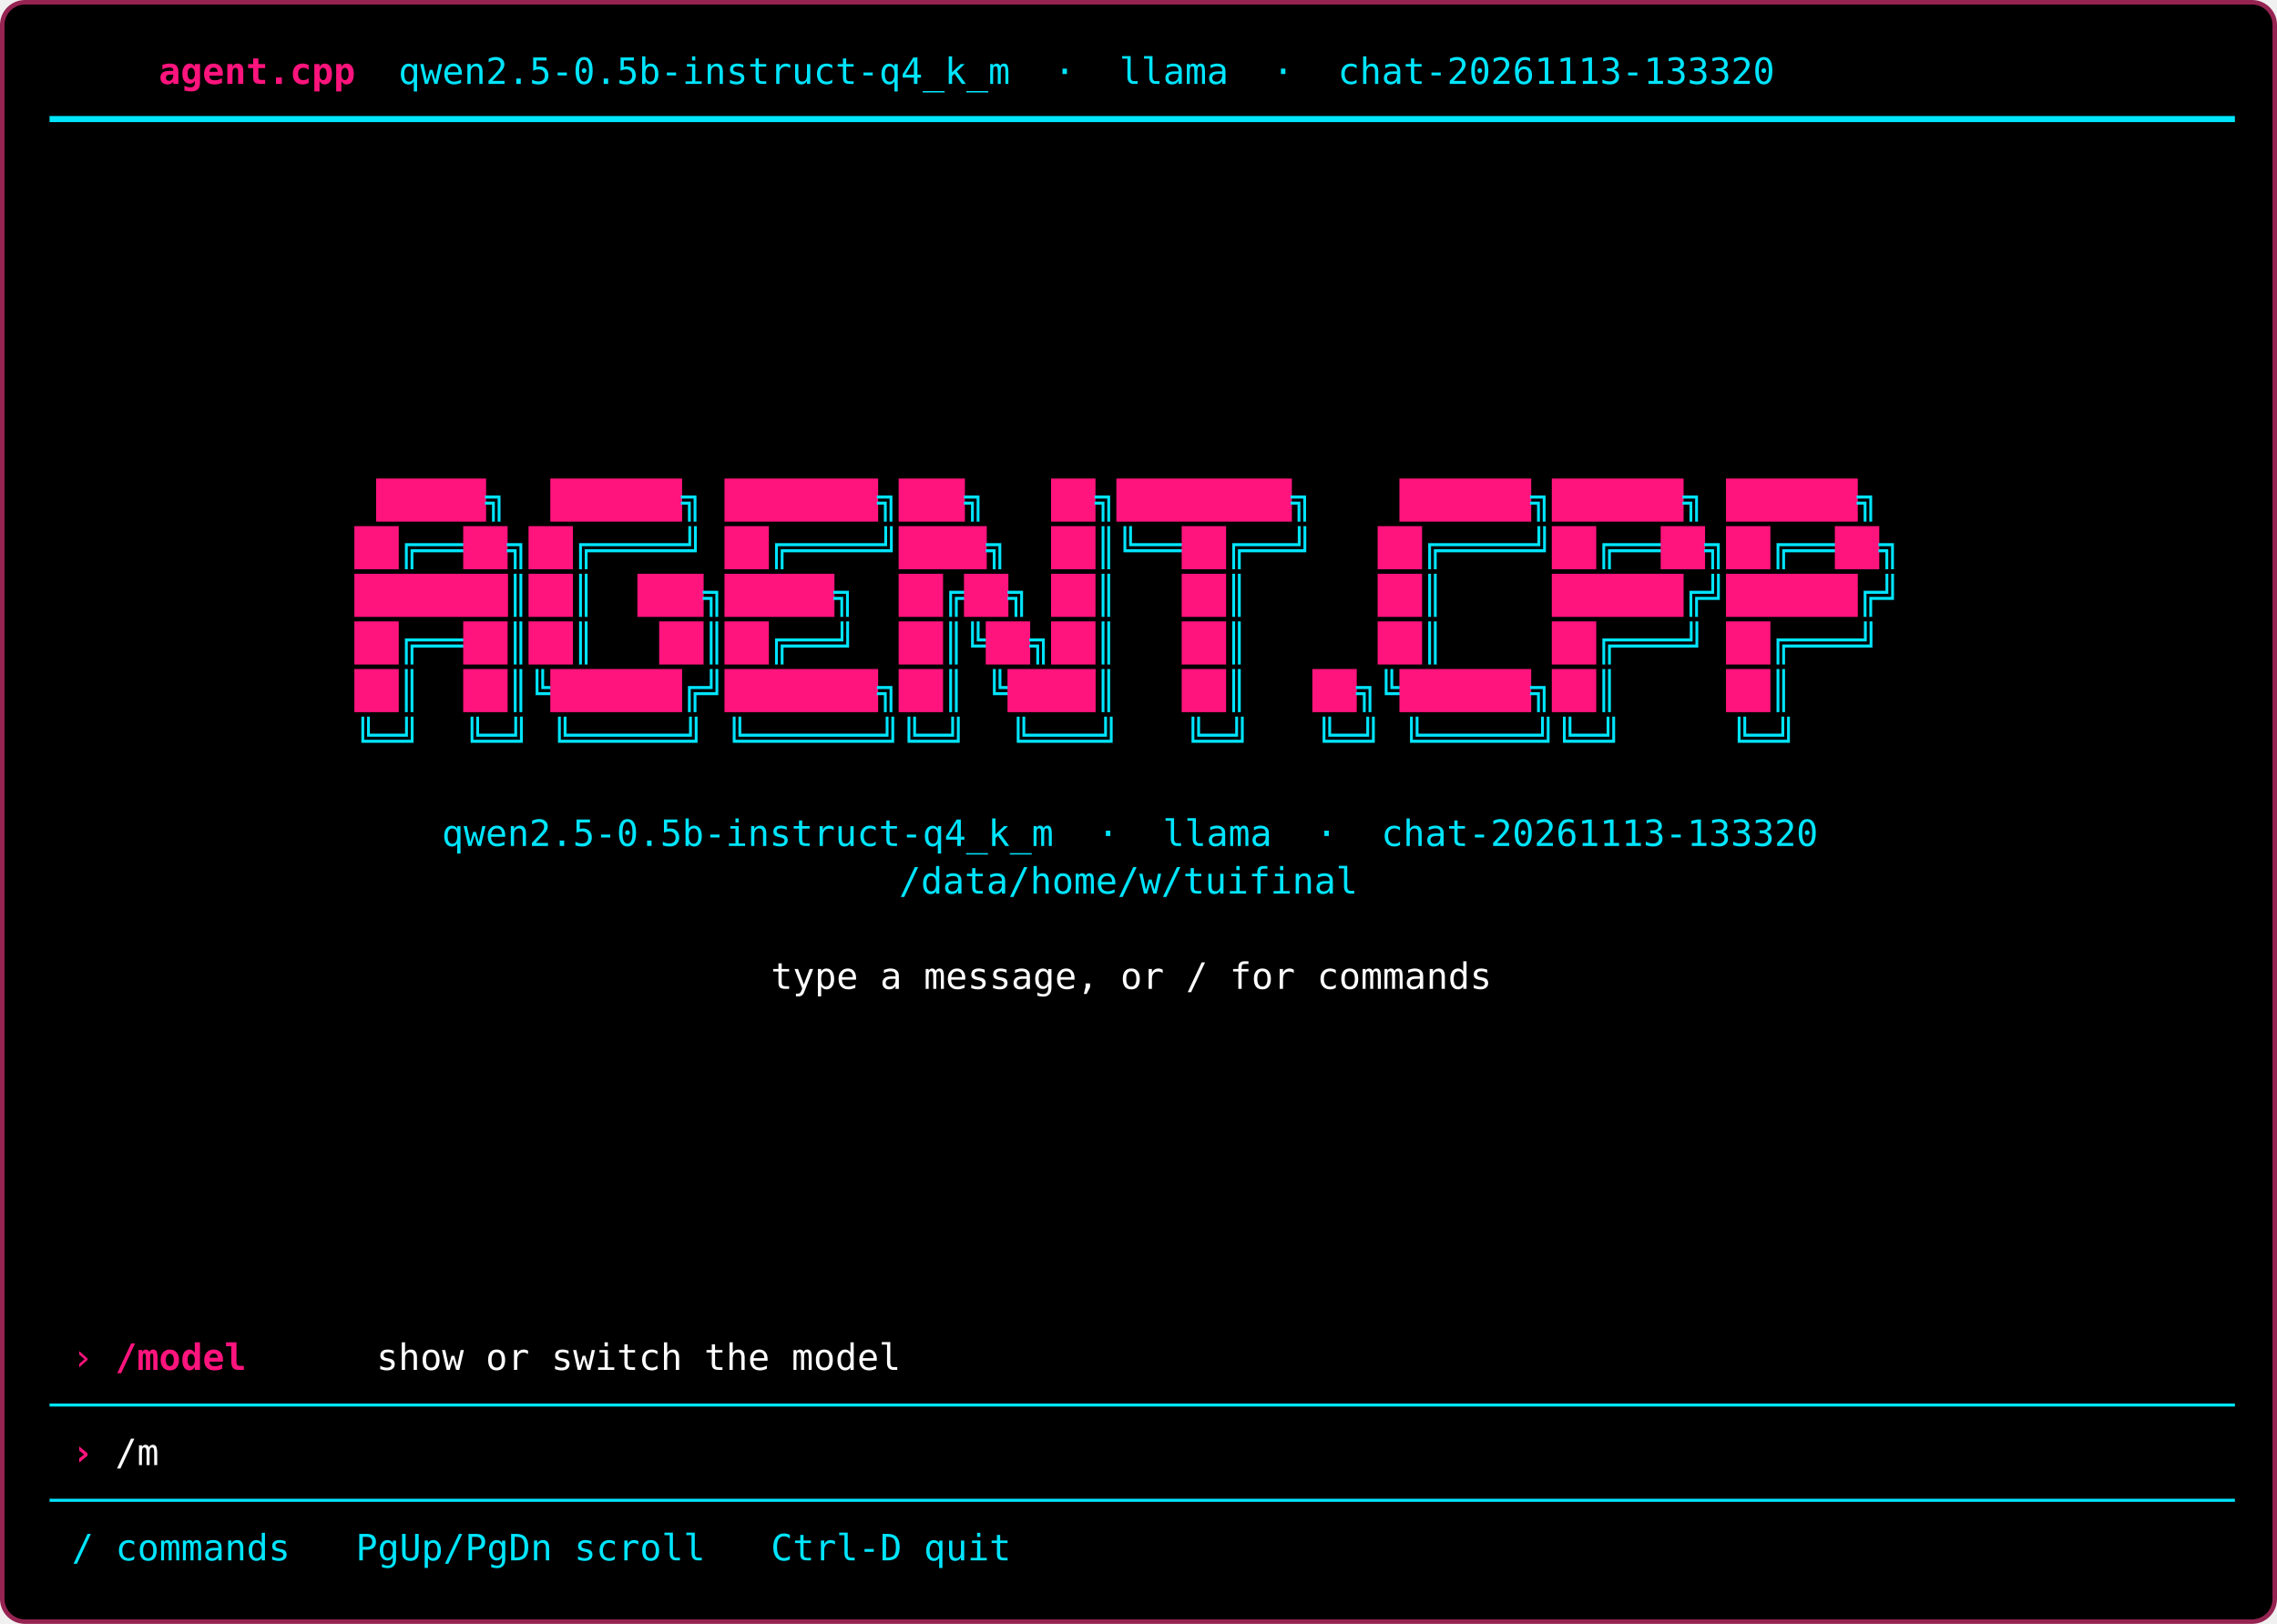
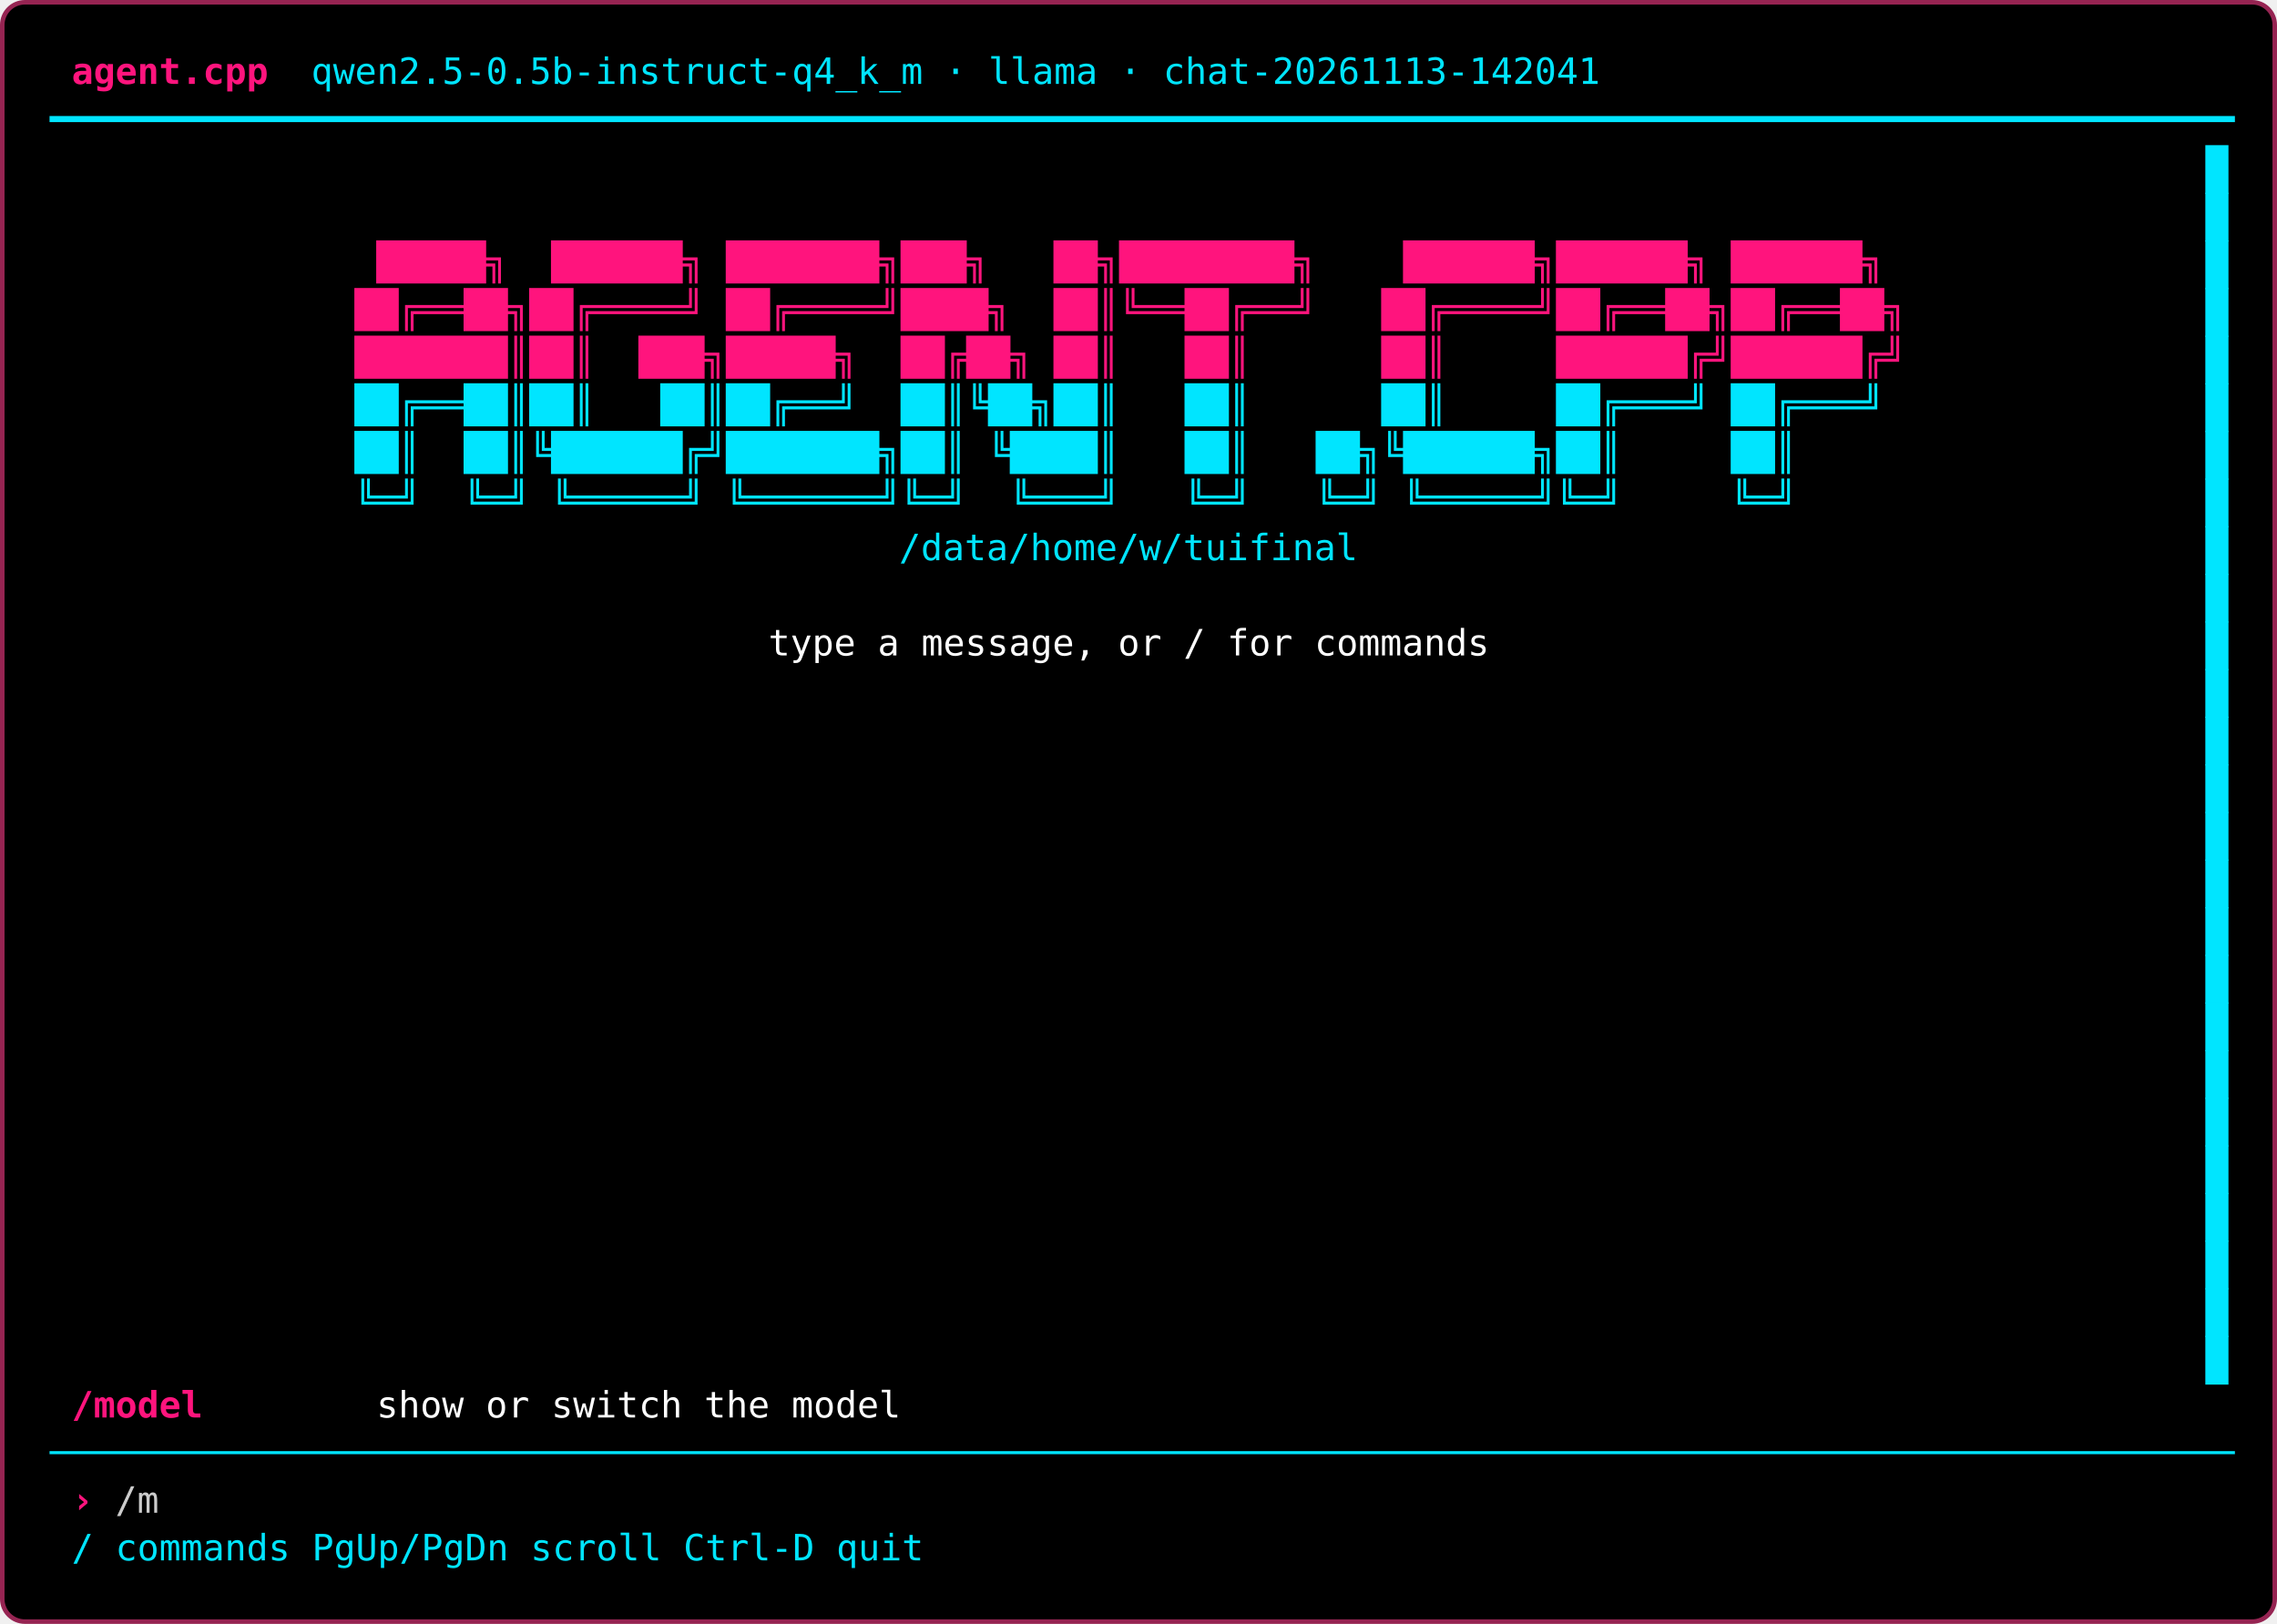
<svg xmlns="http://www.w3.org/2000/svg" width="1004" height="716" viewBox="0 0 1004 716" role="img" aria-label="agent.cpp chat screen">
  <rect x="1" y="1" width="1002" height="714" rx="10" fill="#000000" stroke="#962452" stroke-width="2" />
-   <text x="70.0" y="37.0" font-family="SFMono-Regular,Menlo,Consolas,'DejaVu Sans Mono',monospace" font-size="16" fill="#ff147d" font-weight="bold" xml:space="preserve" textLength="86.4" lengthAdjust="spacing">agent.cpp</text>
-   <text x="156.4" y="37.0" font-family="SFMono-Regular,Menlo,Consolas,'DejaVu Sans Mono',monospace" font-size="16" fill="#00e5ff" xml:space="preserve" textLength="624.0" lengthAdjust="spacing">  qwen2.5-0.5b-instruct-q4_k_m  ·  llama  ·  chat-20261113-133320</text>
+   <text x="31.6" y="37.0" font-family="SFMono-Regular,Menlo,Consolas,'DejaVu Sans Mono',monospace" font-size="16" fill="#ff147d" font-weight="bold" xml:space="preserve" textLength="86.4" lengthAdjust="spacing">agent.cpp</text>
+   <text x="137.2" y="37.0" font-family="SFMono-Regular,Menlo,Consolas,'DejaVu Sans Mono',monospace" font-size="16" fill="#00e5ff" xml:space="preserve" textLength="566.4" lengthAdjust="spacing">qwen2.5-0.5b-instruct-q4_k_m · llama · chat-20261113-142041</text>
  <text x="22.0" y="58.0" font-family="SFMono-Regular,Menlo,Consolas,'DejaVu Sans Mono',monospace" font-size="16" fill="#00e5ff" xml:space="preserve" textLength="960.0" lengthAdjust="spacing">━━━━━━━━━━━━━━━━━━━━━━━━━━━━━━━━━━━━━━━━━━━━━━━━━━━━━━━━━━━━━━━━━━━━━━━━━━━━━━━━━━━━━━━━━━━━━━━━━━━━</text>
-   <text x="166.0" y="226.0" font-family="SFMono-Regular,Menlo,Consolas,'DejaVu Sans Mono',monospace" font-size="16" fill="#ff147d" xml:space="preserve" textLength="48.0" lengthAdjust="spacing">█████</text>
-   <text x="214.0" y="226.0" font-family="SFMono-Regular,Menlo,Consolas,'DejaVu Sans Mono',monospace" font-size="16" fill="#00e5ff" xml:space="preserve" textLength="28.8" lengthAdjust="spacing">╗  </text>
-   <text x="242.8" y="226.0" font-family="SFMono-Regular,Menlo,Consolas,'DejaVu Sans Mono',monospace" font-size="16" fill="#ff147d" xml:space="preserve" textLength="57.6" lengthAdjust="spacing">██████</text>
-   <text x="300.4" y="226.0" font-family="SFMono-Regular,Menlo,Consolas,'DejaVu Sans Mono',monospace" font-size="16" fill="#00e5ff" xml:space="preserve" textLength="19.2" lengthAdjust="spacing">╗ </text>
-   <text x="319.6" y="226.0" font-family="SFMono-Regular,Menlo,Consolas,'DejaVu Sans Mono',monospace" font-size="16" fill="#ff147d" xml:space="preserve" textLength="67.2" lengthAdjust="spacing">███████</text>
-   <text x="386.8" y="226.0" font-family="SFMono-Regular,Menlo,Consolas,'DejaVu Sans Mono',monospace" font-size="16" fill="#00e5ff" xml:space="preserve" textLength="9.6" lengthAdjust="spacing">╗</text>
-   <text x="396.4" y="226.0" font-family="SFMono-Regular,Menlo,Consolas,'DejaVu Sans Mono',monospace" font-size="16" fill="#ff147d" xml:space="preserve" textLength="28.8" lengthAdjust="spacing">███</text>
-   <text x="425.2" y="226.0" font-family="SFMono-Regular,Menlo,Consolas,'DejaVu Sans Mono',monospace" font-size="16" fill="#00e5ff" xml:space="preserve" textLength="38.4" lengthAdjust="spacing">╗   </text>
-   <text x="463.6" y="226.0" font-family="SFMono-Regular,Menlo,Consolas,'DejaVu Sans Mono',monospace" font-size="16" fill="#ff147d" xml:space="preserve" textLength="19.2" lengthAdjust="spacing">██</text>
-   <text x="482.8" y="226.0" font-family="SFMono-Regular,Menlo,Consolas,'DejaVu Sans Mono',monospace" font-size="16" fill="#00e5ff" xml:space="preserve" textLength="9.6" lengthAdjust="spacing">╗</text>
-   <text x="492.4" y="226.0" font-family="SFMono-Regular,Menlo,Consolas,'DejaVu Sans Mono',monospace" font-size="16" fill="#ff147d" xml:space="preserve" textLength="76.8" lengthAdjust="spacing">████████</text>
-   <text x="569.2" y="226.0" font-family="SFMono-Regular,Menlo,Consolas,'DejaVu Sans Mono',monospace" font-size="16" fill="#00e5ff" xml:space="preserve" textLength="48.0" lengthAdjust="spacing">╗    </text>
-   <text x="617.2" y="226.0" font-family="SFMono-Regular,Menlo,Consolas,'DejaVu Sans Mono',monospace" font-size="16" fill="#ff147d" xml:space="preserve" textLength="57.6" lengthAdjust="spacing">██████</text>
-   <text x="674.8" y="226.0" font-family="SFMono-Regular,Menlo,Consolas,'DejaVu Sans Mono',monospace" font-size="16" fill="#00e5ff" xml:space="preserve" textLength="9.6" lengthAdjust="spacing">╗</text>
-   <text x="684.4" y="226.0" font-family="SFMono-Regular,Menlo,Consolas,'DejaVu Sans Mono',monospace" font-size="16" fill="#ff147d" xml:space="preserve" textLength="57.6" lengthAdjust="spacing">██████</text>
-   <text x="742.0" y="226.0" font-family="SFMono-Regular,Menlo,Consolas,'DejaVu Sans Mono',monospace" font-size="16" fill="#00e5ff" xml:space="preserve" textLength="19.2" lengthAdjust="spacing">╗ </text>
-   <text x="761.2" y="226.0" font-family="SFMono-Regular,Menlo,Consolas,'DejaVu Sans Mono',monospace" font-size="16" fill="#ff147d" xml:space="preserve" textLength="57.6" lengthAdjust="spacing">██████</text>
-   <text x="818.8" y="226.0" font-family="SFMono-Regular,Menlo,Consolas,'DejaVu Sans Mono',monospace" font-size="16" fill="#00e5ff" xml:space="preserve" textLength="19.2" lengthAdjust="spacing">╗ </text>
-   <text x="156.4" y="247.0" font-family="SFMono-Regular,Menlo,Consolas,'DejaVu Sans Mono',monospace" font-size="16" fill="#ff147d" xml:space="preserve" textLength="19.2" lengthAdjust="spacing">██</text>
-   <text x="175.6" y="247.0" font-family="SFMono-Regular,Menlo,Consolas,'DejaVu Sans Mono',monospace" font-size="16" fill="#00e5ff" xml:space="preserve" textLength="28.8" lengthAdjust="spacing">╔══</text>
-   <text x="204.4" y="247.0" font-family="SFMono-Regular,Menlo,Consolas,'DejaVu Sans Mono',monospace" font-size="16" fill="#ff147d" xml:space="preserve" textLength="19.2" lengthAdjust="spacing">██</text>
-   <text x="223.6" y="247.0" font-family="SFMono-Regular,Menlo,Consolas,'DejaVu Sans Mono',monospace" font-size="16" fill="#00e5ff" xml:space="preserve" textLength="9.6" lengthAdjust="spacing">╗</text>
-   <text x="233.2" y="247.0" font-family="SFMono-Regular,Menlo,Consolas,'DejaVu Sans Mono',monospace" font-size="16" fill="#ff147d" xml:space="preserve" textLength="19.2" lengthAdjust="spacing">██</text>
-   <text x="252.4" y="247.0" font-family="SFMono-Regular,Menlo,Consolas,'DejaVu Sans Mono',monospace" font-size="16" fill="#00e5ff" xml:space="preserve" textLength="67.2" lengthAdjust="spacing">╔════╝ </text>
-   <text x="319.6" y="247.0" font-family="SFMono-Regular,Menlo,Consolas,'DejaVu Sans Mono',monospace" font-size="16" fill="#ff147d" xml:space="preserve" textLength="19.2" lengthAdjust="spacing">██</text>
-   <text x="338.8" y="247.0" font-family="SFMono-Regular,Menlo,Consolas,'DejaVu Sans Mono',monospace" font-size="16" fill="#00e5ff" xml:space="preserve" textLength="57.6" lengthAdjust="spacing">╔════╝</text>
-   <text x="396.4" y="247.0" font-family="SFMono-Regular,Menlo,Consolas,'DejaVu Sans Mono',monospace" font-size="16" fill="#ff147d" xml:space="preserve" textLength="38.4" lengthAdjust="spacing">████</text>
-   <text x="434.8" y="247.0" font-family="SFMono-Regular,Menlo,Consolas,'DejaVu Sans Mono',monospace" font-size="16" fill="#00e5ff" xml:space="preserve" textLength="28.8" lengthAdjust="spacing">╗  </text>
-   <text x="463.6" y="247.0" font-family="SFMono-Regular,Menlo,Consolas,'DejaVu Sans Mono',monospace" font-size="16" fill="#ff147d" xml:space="preserve" textLength="19.2" lengthAdjust="spacing">██</text>
-   <text x="482.8" y="247.0" font-family="SFMono-Regular,Menlo,Consolas,'DejaVu Sans Mono',monospace" font-size="16" fill="#00e5ff" xml:space="preserve" textLength="38.4" lengthAdjust="spacing">║╚══</text>
-   <text x="521.2" y="247.0" font-family="SFMono-Regular,Menlo,Consolas,'DejaVu Sans Mono',monospace" font-size="16" fill="#ff147d" xml:space="preserve" textLength="19.2" lengthAdjust="spacing">██</text>
-   <text x="540.4" y="247.0" font-family="SFMono-Regular,Menlo,Consolas,'DejaVu Sans Mono',monospace" font-size="16" fill="#00e5ff" xml:space="preserve" textLength="67.2" lengthAdjust="spacing">╔══╝   </text>
-   <text x="607.6" y="247.0" font-family="SFMono-Regular,Menlo,Consolas,'DejaVu Sans Mono',monospace" font-size="16" fill="#ff147d" xml:space="preserve" textLength="19.2" lengthAdjust="spacing">██</text>
-   <text x="626.8" y="247.0" font-family="SFMono-Regular,Menlo,Consolas,'DejaVu Sans Mono',monospace" font-size="16" fill="#00e5ff" xml:space="preserve" textLength="57.6" lengthAdjust="spacing">╔════╝</text>
-   <text x="684.4" y="247.0" font-family="SFMono-Regular,Menlo,Consolas,'DejaVu Sans Mono',monospace" font-size="16" fill="#ff147d" xml:space="preserve" textLength="19.2" lengthAdjust="spacing">██</text>
-   <text x="703.6" y="247.0" font-family="SFMono-Regular,Menlo,Consolas,'DejaVu Sans Mono',monospace" font-size="16" fill="#00e5ff" xml:space="preserve" textLength="28.8" lengthAdjust="spacing">╔══</text>
-   <text x="732.4" y="247.0" font-family="SFMono-Regular,Menlo,Consolas,'DejaVu Sans Mono',monospace" font-size="16" fill="#ff147d" xml:space="preserve" textLength="19.2" lengthAdjust="spacing">██</text>
-   <text x="751.6" y="247.0" font-family="SFMono-Regular,Menlo,Consolas,'DejaVu Sans Mono',monospace" font-size="16" fill="#00e5ff" xml:space="preserve" textLength="9.6" lengthAdjust="spacing">╗</text>
-   <text x="761.2" y="247.0" font-family="SFMono-Regular,Menlo,Consolas,'DejaVu Sans Mono',monospace" font-size="16" fill="#ff147d" xml:space="preserve" textLength="19.2" lengthAdjust="spacing">██</text>
-   <text x="780.4" y="247.0" font-family="SFMono-Regular,Menlo,Consolas,'DejaVu Sans Mono',monospace" font-size="16" fill="#00e5ff" xml:space="preserve" textLength="28.8" lengthAdjust="spacing">╔══</text>
-   <text x="809.2" y="247.0" font-family="SFMono-Regular,Menlo,Consolas,'DejaVu Sans Mono',monospace" font-size="16" fill="#ff147d" xml:space="preserve" textLength="19.2" lengthAdjust="spacing">██</text>
-   <text x="828.4" y="247.0" font-family="SFMono-Regular,Menlo,Consolas,'DejaVu Sans Mono',monospace" font-size="16" fill="#00e5ff" xml:space="preserve" textLength="9.6" lengthAdjust="spacing">╗</text>
-   <text x="156.4" y="268.0" font-family="SFMono-Regular,Menlo,Consolas,'DejaVu Sans Mono',monospace" font-size="16" fill="#ff147d" xml:space="preserve" textLength="67.2" lengthAdjust="spacing">███████</text>
-   <text x="223.6" y="268.0" font-family="SFMono-Regular,Menlo,Consolas,'DejaVu Sans Mono',monospace" font-size="16" fill="#00e5ff" xml:space="preserve" textLength="9.6" lengthAdjust="spacing">║</text>
-   <text x="233.2" y="268.0" font-family="SFMono-Regular,Menlo,Consolas,'DejaVu Sans Mono',monospace" font-size="16" fill="#ff147d" xml:space="preserve" textLength="19.2" lengthAdjust="spacing">██</text>
-   <text x="252.4" y="268.0" font-family="SFMono-Regular,Menlo,Consolas,'DejaVu Sans Mono',monospace" font-size="16" fill="#00e5ff" xml:space="preserve" textLength="28.8" lengthAdjust="spacing">║  </text>
-   <text x="281.2" y="268.0" font-family="SFMono-Regular,Menlo,Consolas,'DejaVu Sans Mono',monospace" font-size="16" fill="#ff147d" xml:space="preserve" textLength="28.8" lengthAdjust="spacing">███</text>
-   <text x="310.0" y="268.0" font-family="SFMono-Regular,Menlo,Consolas,'DejaVu Sans Mono',monospace" font-size="16" fill="#00e5ff" xml:space="preserve" textLength="9.6" lengthAdjust="spacing">╗</text>
-   <text x="319.6" y="268.0" font-family="SFMono-Regular,Menlo,Consolas,'DejaVu Sans Mono',monospace" font-size="16" fill="#ff147d" xml:space="preserve" textLength="48.0" lengthAdjust="spacing">█████</text>
-   <text x="367.6" y="268.0" font-family="SFMono-Regular,Menlo,Consolas,'DejaVu Sans Mono',monospace" font-size="16" fill="#00e5ff" xml:space="preserve" textLength="28.8" lengthAdjust="spacing">╗  </text>
-   <text x="396.4" y="268.0" font-family="SFMono-Regular,Menlo,Consolas,'DejaVu Sans Mono',monospace" font-size="16" fill="#ff147d" xml:space="preserve" textLength="19.2" lengthAdjust="spacing">██</text>
-   <text x="415.6" y="268.0" font-family="SFMono-Regular,Menlo,Consolas,'DejaVu Sans Mono',monospace" font-size="16" fill="#00e5ff" xml:space="preserve" textLength="9.6" lengthAdjust="spacing">╔</text>
-   <text x="425.2" y="268.0" font-family="SFMono-Regular,Menlo,Consolas,'DejaVu Sans Mono',monospace" font-size="16" fill="#ff147d" xml:space="preserve" textLength="19.2" lengthAdjust="spacing">██</text>
-   <text x="444.4" y="268.0" font-family="SFMono-Regular,Menlo,Consolas,'DejaVu Sans Mono',monospace" font-size="16" fill="#00e5ff" xml:space="preserve" textLength="19.2" lengthAdjust="spacing">╗ </text>
-   <text x="463.6" y="268.0" font-family="SFMono-Regular,Menlo,Consolas,'DejaVu Sans Mono',monospace" font-size="16" fill="#ff147d" xml:space="preserve" textLength="19.2" lengthAdjust="spacing">██</text>
-   <text x="482.8" y="268.0" font-family="SFMono-Regular,Menlo,Consolas,'DejaVu Sans Mono',monospace" font-size="16" fill="#00e5ff" xml:space="preserve" textLength="38.4" lengthAdjust="spacing">║   </text>
-   <text x="521.2" y="268.0" font-family="SFMono-Regular,Menlo,Consolas,'DejaVu Sans Mono',monospace" font-size="16" fill="#ff147d" xml:space="preserve" textLength="19.2" lengthAdjust="spacing">██</text>
-   <text x="540.4" y="268.0" font-family="SFMono-Regular,Menlo,Consolas,'DejaVu Sans Mono',monospace" font-size="16" fill="#00e5ff" xml:space="preserve" textLength="67.2" lengthAdjust="spacing">║      </text>
-   <text x="607.6" y="268.0" font-family="SFMono-Regular,Menlo,Consolas,'DejaVu Sans Mono',monospace" font-size="16" fill="#ff147d" xml:space="preserve" textLength="19.2" lengthAdjust="spacing">██</text>
-   <text x="626.8" y="268.0" font-family="SFMono-Regular,Menlo,Consolas,'DejaVu Sans Mono',monospace" font-size="16" fill="#00e5ff" xml:space="preserve" textLength="57.6" lengthAdjust="spacing">║     </text>
-   <text x="684.4" y="268.0" font-family="SFMono-Regular,Menlo,Consolas,'DejaVu Sans Mono',monospace" font-size="16" fill="#ff147d" xml:space="preserve" textLength="57.6" lengthAdjust="spacing">██████</text>
-   <text x="742.0" y="268.0" font-family="SFMono-Regular,Menlo,Consolas,'DejaVu Sans Mono',monospace" font-size="16" fill="#00e5ff" xml:space="preserve" textLength="19.2" lengthAdjust="spacing">╔╝</text>
-   <text x="761.2" y="268.0" font-family="SFMono-Regular,Menlo,Consolas,'DejaVu Sans Mono',monospace" font-size="16" fill="#ff147d" xml:space="preserve" textLength="57.6" lengthAdjust="spacing">██████</text>
-   <text x="818.8" y="268.0" font-family="SFMono-Regular,Menlo,Consolas,'DejaVu Sans Mono',monospace" font-size="16" fill="#00e5ff" xml:space="preserve" textLength="19.2" lengthAdjust="spacing">╔╝</text>
-   <text x="156.4" y="289.0" font-family="SFMono-Regular,Menlo,Consolas,'DejaVu Sans Mono',monospace" font-size="16" fill="#ff147d" xml:space="preserve" textLength="19.2" lengthAdjust="spacing">██</text>
-   <text x="175.6" y="289.0" font-family="SFMono-Regular,Menlo,Consolas,'DejaVu Sans Mono',monospace" font-size="16" fill="#00e5ff" xml:space="preserve" textLength="28.8" lengthAdjust="spacing">╔══</text>
-   <text x="204.4" y="289.0" font-family="SFMono-Regular,Menlo,Consolas,'DejaVu Sans Mono',monospace" font-size="16" fill="#ff147d" xml:space="preserve" textLength="19.2" lengthAdjust="spacing">██</text>
-   <text x="223.6" y="289.0" font-family="SFMono-Regular,Menlo,Consolas,'DejaVu Sans Mono',monospace" font-size="16" fill="#00e5ff" xml:space="preserve" textLength="9.6" lengthAdjust="spacing">║</text>
-   <text x="233.2" y="289.0" font-family="SFMono-Regular,Menlo,Consolas,'DejaVu Sans Mono',monospace" font-size="16" fill="#ff147d" xml:space="preserve" textLength="19.2" lengthAdjust="spacing">██</text>
-   <text x="252.4" y="289.0" font-family="SFMono-Regular,Menlo,Consolas,'DejaVu Sans Mono',monospace" font-size="16" fill="#00e5ff" xml:space="preserve" textLength="38.4" lengthAdjust="spacing">║   </text>
-   <text x="290.8" y="289.0" font-family="SFMono-Regular,Menlo,Consolas,'DejaVu Sans Mono',monospace" font-size="16" fill="#ff147d" xml:space="preserve" textLength="19.2" lengthAdjust="spacing">██</text>
-   <text x="310.0" y="289.0" font-family="SFMono-Regular,Menlo,Consolas,'DejaVu Sans Mono',monospace" font-size="16" fill="#00e5ff" xml:space="preserve" textLength="9.6" lengthAdjust="spacing">║</text>
-   <text x="319.6" y="289.0" font-family="SFMono-Regular,Menlo,Consolas,'DejaVu Sans Mono',monospace" font-size="16" fill="#ff147d" xml:space="preserve" textLength="19.2" lengthAdjust="spacing">██</text>
-   <text x="338.8" y="289.0" font-family="SFMono-Regular,Menlo,Consolas,'DejaVu Sans Mono',monospace" font-size="16" fill="#00e5ff" xml:space="preserve" textLength="57.6" lengthAdjust="spacing">╔══╝  </text>
-   <text x="396.4" y="289.0" font-family="SFMono-Regular,Menlo,Consolas,'DejaVu Sans Mono',monospace" font-size="16" fill="#ff147d" xml:space="preserve" textLength="19.2" lengthAdjust="spacing">██</text>
-   <text x="415.6" y="289.0" font-family="SFMono-Regular,Menlo,Consolas,'DejaVu Sans Mono',monospace" font-size="16" fill="#00e5ff" xml:space="preserve" textLength="19.2" lengthAdjust="spacing">║╚</text>
-   <text x="434.8" y="289.0" font-family="SFMono-Regular,Menlo,Consolas,'DejaVu Sans Mono',monospace" font-size="16" fill="#ff147d" xml:space="preserve" textLength="19.2" lengthAdjust="spacing">██</text>
-   <text x="454.0" y="289.0" font-family="SFMono-Regular,Menlo,Consolas,'DejaVu Sans Mono',monospace" font-size="16" fill="#00e5ff" xml:space="preserve" textLength="9.6" lengthAdjust="spacing">╗</text>
-   <text x="463.6" y="289.0" font-family="SFMono-Regular,Menlo,Consolas,'DejaVu Sans Mono',monospace" font-size="16" fill="#ff147d" xml:space="preserve" textLength="19.2" lengthAdjust="spacing">██</text>
-   <text x="482.8" y="289.0" font-family="SFMono-Regular,Menlo,Consolas,'DejaVu Sans Mono',monospace" font-size="16" fill="#00e5ff" xml:space="preserve" textLength="38.4" lengthAdjust="spacing">║   </text>
-   <text x="521.2" y="289.0" font-family="SFMono-Regular,Menlo,Consolas,'DejaVu Sans Mono',monospace" font-size="16" fill="#ff147d" xml:space="preserve" textLength="19.2" lengthAdjust="spacing">██</text>
-   <text x="540.4" y="289.0" font-family="SFMono-Regular,Menlo,Consolas,'DejaVu Sans Mono',monospace" font-size="16" fill="#00e5ff" xml:space="preserve" textLength="67.2" lengthAdjust="spacing">║      </text>
-   <text x="607.6" y="289.0" font-family="SFMono-Regular,Menlo,Consolas,'DejaVu Sans Mono',monospace" font-size="16" fill="#ff147d" xml:space="preserve" textLength="19.2" lengthAdjust="spacing">██</text>
-   <text x="626.8" y="289.0" font-family="SFMono-Regular,Menlo,Consolas,'DejaVu Sans Mono',monospace" font-size="16" fill="#00e5ff" xml:space="preserve" textLength="57.6" lengthAdjust="spacing">║     </text>
-   <text x="684.4" y="289.0" font-family="SFMono-Regular,Menlo,Consolas,'DejaVu Sans Mono',monospace" font-size="16" fill="#ff147d" xml:space="preserve" textLength="19.2" lengthAdjust="spacing">██</text>
-   <text x="703.6" y="289.0" font-family="SFMono-Regular,Menlo,Consolas,'DejaVu Sans Mono',monospace" font-size="16" fill="#00e5ff" xml:space="preserve" textLength="57.6" lengthAdjust="spacing">╔═══╝ </text>
-   <text x="761.2" y="289.0" font-family="SFMono-Regular,Menlo,Consolas,'DejaVu Sans Mono',monospace" font-size="16" fill="#ff147d" xml:space="preserve" textLength="19.2" lengthAdjust="spacing">██</text>
-   <text x="780.4" y="289.0" font-family="SFMono-Regular,Menlo,Consolas,'DejaVu Sans Mono',monospace" font-size="16" fill="#00e5ff" xml:space="preserve" textLength="57.6" lengthAdjust="spacing">╔═══╝ </text>
-   <text x="156.4" y="310.0" font-family="SFMono-Regular,Menlo,Consolas,'DejaVu Sans Mono',monospace" font-size="16" fill="#ff147d" xml:space="preserve" textLength="19.2" lengthAdjust="spacing">██</text>
-   <text x="175.6" y="310.0" font-family="SFMono-Regular,Menlo,Consolas,'DejaVu Sans Mono',monospace" font-size="16" fill="#00e5ff" xml:space="preserve" textLength="28.8" lengthAdjust="spacing">║  </text>
-   <text x="204.4" y="310.0" font-family="SFMono-Regular,Menlo,Consolas,'DejaVu Sans Mono',monospace" font-size="16" fill="#ff147d" xml:space="preserve" textLength="19.2" lengthAdjust="spacing">██</text>
-   <text x="223.6" y="310.0" font-family="SFMono-Regular,Menlo,Consolas,'DejaVu Sans Mono',monospace" font-size="16" fill="#00e5ff" xml:space="preserve" textLength="19.2" lengthAdjust="spacing">║╚</text>
-   <text x="242.8" y="310.0" font-family="SFMono-Regular,Menlo,Consolas,'DejaVu Sans Mono',monospace" font-size="16" fill="#ff147d" xml:space="preserve" textLength="57.6" lengthAdjust="spacing">██████</text>
-   <text x="300.4" y="310.0" font-family="SFMono-Regular,Menlo,Consolas,'DejaVu Sans Mono',monospace" font-size="16" fill="#00e5ff" xml:space="preserve" textLength="19.2" lengthAdjust="spacing">╔╝</text>
-   <text x="319.6" y="310.0" font-family="SFMono-Regular,Menlo,Consolas,'DejaVu Sans Mono',monospace" font-size="16" fill="#ff147d" xml:space="preserve" textLength="67.2" lengthAdjust="spacing">███████</text>
-   <text x="386.8" y="310.0" font-family="SFMono-Regular,Menlo,Consolas,'DejaVu Sans Mono',monospace" font-size="16" fill="#00e5ff" xml:space="preserve" textLength="9.6" lengthAdjust="spacing">╗</text>
-   <text x="396.4" y="310.0" font-family="SFMono-Regular,Menlo,Consolas,'DejaVu Sans Mono',monospace" font-size="16" fill="#ff147d" xml:space="preserve" textLength="19.2" lengthAdjust="spacing">██</text>
-   <text x="415.6" y="310.0" font-family="SFMono-Regular,Menlo,Consolas,'DejaVu Sans Mono',monospace" font-size="16" fill="#00e5ff" xml:space="preserve" textLength="28.8" lengthAdjust="spacing">║ ╚</text>
-   <text x="444.4" y="310.0" font-family="SFMono-Regular,Menlo,Consolas,'DejaVu Sans Mono',monospace" font-size="16" fill="#ff147d" xml:space="preserve" textLength="38.4" lengthAdjust="spacing">████</text>
-   <text x="482.8" y="310.0" font-family="SFMono-Regular,Menlo,Consolas,'DejaVu Sans Mono',monospace" font-size="16" fill="#00e5ff" xml:space="preserve" textLength="38.4" lengthAdjust="spacing">║   </text>
-   <text x="521.2" y="310.0" font-family="SFMono-Regular,Menlo,Consolas,'DejaVu Sans Mono',monospace" font-size="16" fill="#ff147d" xml:space="preserve" textLength="19.2" lengthAdjust="spacing">██</text>
-   <text x="540.4" y="310.0" font-family="SFMono-Regular,Menlo,Consolas,'DejaVu Sans Mono',monospace" font-size="16" fill="#00e5ff" xml:space="preserve" textLength="38.4" lengthAdjust="spacing">║   </text>
-   <text x="578.8" y="310.0" font-family="SFMono-Regular,Menlo,Consolas,'DejaVu Sans Mono',monospace" font-size="16" fill="#ff147d" xml:space="preserve" textLength="19.2" lengthAdjust="spacing">██</text>
-   <text x="598.0" y="310.0" font-family="SFMono-Regular,Menlo,Consolas,'DejaVu Sans Mono',monospace" font-size="16" fill="#00e5ff" xml:space="preserve" textLength="19.2" lengthAdjust="spacing">╗╚</text>
-   <text x="617.2" y="310.0" font-family="SFMono-Regular,Menlo,Consolas,'DejaVu Sans Mono',monospace" font-size="16" fill="#ff147d" xml:space="preserve" textLength="57.6" lengthAdjust="spacing">██████</text>
-   <text x="674.8" y="310.0" font-family="SFMono-Regular,Menlo,Consolas,'DejaVu Sans Mono',monospace" font-size="16" fill="#00e5ff" xml:space="preserve" textLength="9.6" lengthAdjust="spacing">╗</text>
-   <text x="684.4" y="310.0" font-family="SFMono-Regular,Menlo,Consolas,'DejaVu Sans Mono',monospace" font-size="16" fill="#ff147d" xml:space="preserve" textLength="19.2" lengthAdjust="spacing">██</text>
-   <text x="703.6" y="310.0" font-family="SFMono-Regular,Menlo,Consolas,'DejaVu Sans Mono',monospace" font-size="16" fill="#00e5ff" xml:space="preserve" textLength="57.6" lengthAdjust="spacing">║     </text>
-   <text x="761.2" y="310.0" font-family="SFMono-Regular,Menlo,Consolas,'DejaVu Sans Mono',monospace" font-size="16" fill="#ff147d" xml:space="preserve" textLength="19.2" lengthAdjust="spacing">██</text>
-   <text x="780.4" y="310.0" font-family="SFMono-Regular,Menlo,Consolas,'DejaVu Sans Mono',monospace" font-size="16" fill="#00e5ff" xml:space="preserve" textLength="57.6" lengthAdjust="spacing">║     </text>
-   <text x="156.4" y="331.0" font-family="SFMono-Regular,Menlo,Consolas,'DejaVu Sans Mono',monospace" font-size="16" fill="#00e5ff" xml:space="preserve" textLength="681.6" lengthAdjust="spacing">╚═╝  ╚═╝ ╚═════╝ ╚══════╝╚═╝  ╚═══╝   ╚═╝   ╚═╝ ╚═════╝╚═╝     ╚═╝     </text>
-   <text x="194.8" y="373.0" font-family="SFMono-Regular,Menlo,Consolas,'DejaVu Sans Mono',monospace" font-size="16" fill="#00e5ff" xml:space="preserve" textLength="604.8" lengthAdjust="spacing">qwen2.5-0.5b-instruct-q4_k_m  ·  llama  ·  chat-20261113-133320</text>
-   <text x="396.4" y="394.0" font-family="SFMono-Regular,Menlo,Consolas,'DejaVu Sans Mono',monospace" font-size="16" fill="#00e5ff" xml:space="preserve" textLength="201.6" lengthAdjust="spacing">/data/home/w/tuifinal</text>
-   <text x="22.0" y="436.0" font-family="SFMono-Regular,Menlo,Consolas,'DejaVu Sans Mono',monospace" font-size="16" fill="#ffffff" xml:space="preserve" textLength="960.0" lengthAdjust="spacing">                                 type a message, or / for commands                                  </text>
-   <text x="22.0" y="604.0" font-family="SFMono-Regular,Menlo,Consolas,'DejaVu Sans Mono',monospace" font-size="16" fill="#ff147d" xml:space="preserve" textLength="28.8" lengthAdjust="spacing"> › </text>
-   <text x="50.8" y="604.0" font-family="SFMono-Regular,Menlo,Consolas,'DejaVu Sans Mono',monospace" font-size="16" fill="#ff147d" font-weight="bold" xml:space="preserve" textLength="115.2" lengthAdjust="spacing">/model      </text>
-   <text x="166.0" y="604.0" font-family="SFMono-Regular,Menlo,Consolas,'DejaVu Sans Mono',monospace" font-size="16" fill="#ffffff" xml:space="preserve" textLength="816.0" lengthAdjust="spacing">show or switch the model                                                             </text>
-   <text x="22.0" y="625.0" font-family="SFMono-Regular,Menlo,Consolas,'DejaVu Sans Mono',monospace" font-size="16" fill="#00e5ff" xml:space="preserve" textLength="960.0" lengthAdjust="spacing">────────────────────────────────────────────────────────────────────────────────────────────────────</text>
-   <text x="22.0" y="646.0" font-family="SFMono-Regular,Menlo,Consolas,'DejaVu Sans Mono',monospace" font-size="16" fill="#ff147d" font-weight="bold" xml:space="preserve" textLength="28.8" lengthAdjust="spacing"> › </text>
-   <text x="50.8" y="646.0" font-family="SFMono-Regular,Menlo,Consolas,'DejaVu Sans Mono',monospace" font-size="16" fill="#ffffff" xml:space="preserve" textLength="931.2" lengthAdjust="spacing">/m                                                                                               </text>
-   <text x="22.0" y="667.0" font-family="SFMono-Regular,Menlo,Consolas,'DejaVu Sans Mono',monospace" font-size="16" fill="#00e5ff" xml:space="preserve" textLength="960.0" lengthAdjust="spacing">────────────────────────────────────────────────────────────────────────────────────────────────────</text>
-   <text x="22.0" y="688.0" font-family="SFMono-Regular,Menlo,Consolas,'DejaVu Sans Mono',monospace" font-size="16" fill="#00e5ff" xml:space="preserve" textLength="422.4" lengthAdjust="spacing"> / commands   PgUp/PgDn scroll   Ctrl-D quit</text>
+   <rect x="972.4" y="64.0" width="10.2" height="21.5" fill="#00e5ff" />
+   <rect x="972.4" y="85.0" width="10.2" height="21.5" fill="#00e5ff" />
+   <rect x="972.4" y="106.0" width="10.2" height="21.5" fill="#00e5ff" />
+   <text x="156.4" y="121.0" font-family="SFMono-Regular,Menlo,Consolas,'DejaVu Sans Mono',monospace" font-size="16" fill="#ff147d" xml:space="preserve" textLength="681.6" lengthAdjust="spacing"> █████╗  ██████╗ ███████╗███╗   ██╗████████╗    ██████╗██████╗ ██████╗ </text>
+   <rect x="972.4" y="127.0" width="10.2" height="21.5" fill="#00e5ff" />
+   <text x="156.4" y="142.0" font-family="SFMono-Regular,Menlo,Consolas,'DejaVu Sans Mono',monospace" font-size="16" fill="#ff147d" xml:space="preserve" textLength="681.6" lengthAdjust="spacing">██╔══██╗██╔════╝ ██╔════╝████╗  ██║╚══██╔══╝   ██╔════╝██╔══██╗██╔══██╗</text>
+   <rect x="972.4" y="148.0" width="10.2" height="21.5" fill="#00e5ff" />
+   <text x="156.4" y="163.0" font-family="SFMono-Regular,Menlo,Consolas,'DejaVu Sans Mono',monospace" font-size="16" fill="#ff147d" xml:space="preserve" textLength="681.6" lengthAdjust="spacing">███████║██║  ███╗█████╗  ██╔██╗ ██║   ██║      ██║     ██████╔╝██████╔╝</text>
+   <rect x="972.4" y="169.0" width="10.2" height="21.5" fill="#00e5ff" />
+   <text x="156.4" y="184.0" font-family="SFMono-Regular,Menlo,Consolas,'DejaVu Sans Mono',monospace" font-size="16" fill="#00e5ff" xml:space="preserve" textLength="681.6" lengthAdjust="spacing">██╔══██║██║   ██║██╔══╝  ██║╚██╗██║   ██║      ██║     ██╔═══╝ ██╔═══╝ </text>
+   <rect x="972.4" y="190.0" width="10.2" height="21.5" fill="#00e5ff" />
+   <text x="156.4" y="205.0" font-family="SFMono-Regular,Menlo,Consolas,'DejaVu Sans Mono',monospace" font-size="16" fill="#00e5ff" xml:space="preserve" textLength="681.6" lengthAdjust="spacing">██║  ██║╚██████╔╝███████╗██║ ╚████║   ██║   ██╗╚██████╗██║     ██║     </text>
+   <rect x="972.4" y="211.0" width="10.2" height="21.5" fill="#00e5ff" />
+   <text x="156.4" y="226.0" font-family="SFMono-Regular,Menlo,Consolas,'DejaVu Sans Mono',monospace" font-size="16" fill="#00e5ff" xml:space="preserve" textLength="681.6" lengthAdjust="spacing">╚═╝  ╚═╝ ╚═════╝ ╚══════╝╚═╝  ╚═══╝   ╚═╝   ╚═╝ ╚═════╝╚═╝     ╚═╝     </text>
+   <rect x="972.4" y="232.0" width="10.2" height="21.5" fill="#00e5ff" />
+   <text x="396.4" y="247.0" font-family="SFMono-Regular,Menlo,Consolas,'DejaVu Sans Mono',monospace" font-size="16" fill="#00e5ff" xml:space="preserve" textLength="201.6" lengthAdjust="spacing">/data/home/w/tuifinal</text>
+   <rect x="972.4" y="253.0" width="10.2" height="21.5" fill="#00e5ff" />
+   <rect x="972.4" y="274.0" width="10.2" height="21.5" fill="#00e5ff" />
+   <text x="338.8" y="289.0" font-family="SFMono-Regular,Menlo,Consolas,'DejaVu Sans Mono',monospace" font-size="16" fill="#ffffff" xml:space="preserve" textLength="316.8" lengthAdjust="spacing">type a message, or / for commands</text>
+   <rect x="972.4" y="295.0" width="10.2" height="21.5" fill="#00e5ff" />
+   <rect x="972.4" y="316.0" width="10.2" height="21.5" fill="#00e5ff" />
+   <rect x="972.4" y="337.0" width="10.2" height="21.5" fill="#00e5ff" />
+   <rect x="972.4" y="358.0" width="10.2" height="21.5" fill="#00e5ff" />
+   <rect x="972.4" y="379.0" width="10.2" height="21.5" fill="#00e5ff" />
+   <rect x="972.4" y="400.0" width="10.2" height="21.5" fill="#00e5ff" />
+   <rect x="972.4" y="421.0" width="10.2" height="21.5" fill="#00e5ff" />
+   <rect x="972.4" y="442.0" width="10.2" height="21.5" fill="#00e5ff" />
+   <rect x="972.4" y="463.0" width="10.2" height="21.5" fill="#00e5ff" />
+   <rect x="972.4" y="484.0" width="10.2" height="21.5" fill="#00e5ff" />
+   <rect x="972.4" y="505.0" width="10.2" height="21.5" fill="#00e5ff" />
+   <rect x="972.4" y="526.0" width="10.2" height="21.5" fill="#00e5ff" />
+   <rect x="972.4" y="547.0" width="10.2" height="21.5" fill="#00e5ff" />
+   <rect x="972.4" y="568.0" width="10.2" height="21.5" fill="#00e5ff" />
+   <rect x="972.4" y="589.0" width="10.2" height="21.5" fill="#00e5ff" />
+   <text x="31.6" y="625.0" font-family="SFMono-Regular,Menlo,Consolas,'DejaVu Sans Mono',monospace" font-size="16" fill="#ff147d" font-weight="bold" xml:space="preserve" textLength="57.6" lengthAdjust="spacing">/model</text>
+   <text x="166.0" y="625.0" font-family="SFMono-Regular,Menlo,Consolas,'DejaVu Sans Mono',monospace" font-size="16" fill="#ffffff" xml:space="preserve" textLength="230.4" lengthAdjust="spacing">show or switch the model</text>
+   <text x="22.0" y="646.0" font-family="SFMono-Regular,Menlo,Consolas,'DejaVu Sans Mono',monospace" font-size="16" fill="#00e5ff" xml:space="preserve" textLength="960.0" lengthAdjust="spacing">────────────────────────────────────────────────────────────────────────────────────────────────────</text>
+   <text x="31.6" y="667.0" font-family="SFMono-Regular,Menlo,Consolas,'DejaVu Sans Mono',monospace" font-size="16" fill="#ff147d" font-weight="bold" xml:space="preserve" textLength="9.6" lengthAdjust="spacing">›</text>
+   <text x="50.8" y="667.0" font-family="SFMono-Regular,Menlo,Consolas,'DejaVu Sans Mono',monospace" font-size="16" fill="#cccccc" xml:space="preserve" textLength="19.2" lengthAdjust="spacing">/m</text>
+   <text x="31.6" y="688.0" font-family="SFMono-Regular,Menlo,Consolas,'DejaVu Sans Mono',monospace" font-size="16" fill="#00e5ff" xml:space="preserve" textLength="374.4" lengthAdjust="spacing">/ commands PgUp/PgDn scroll Ctrl-D quit</text>
</svg>
